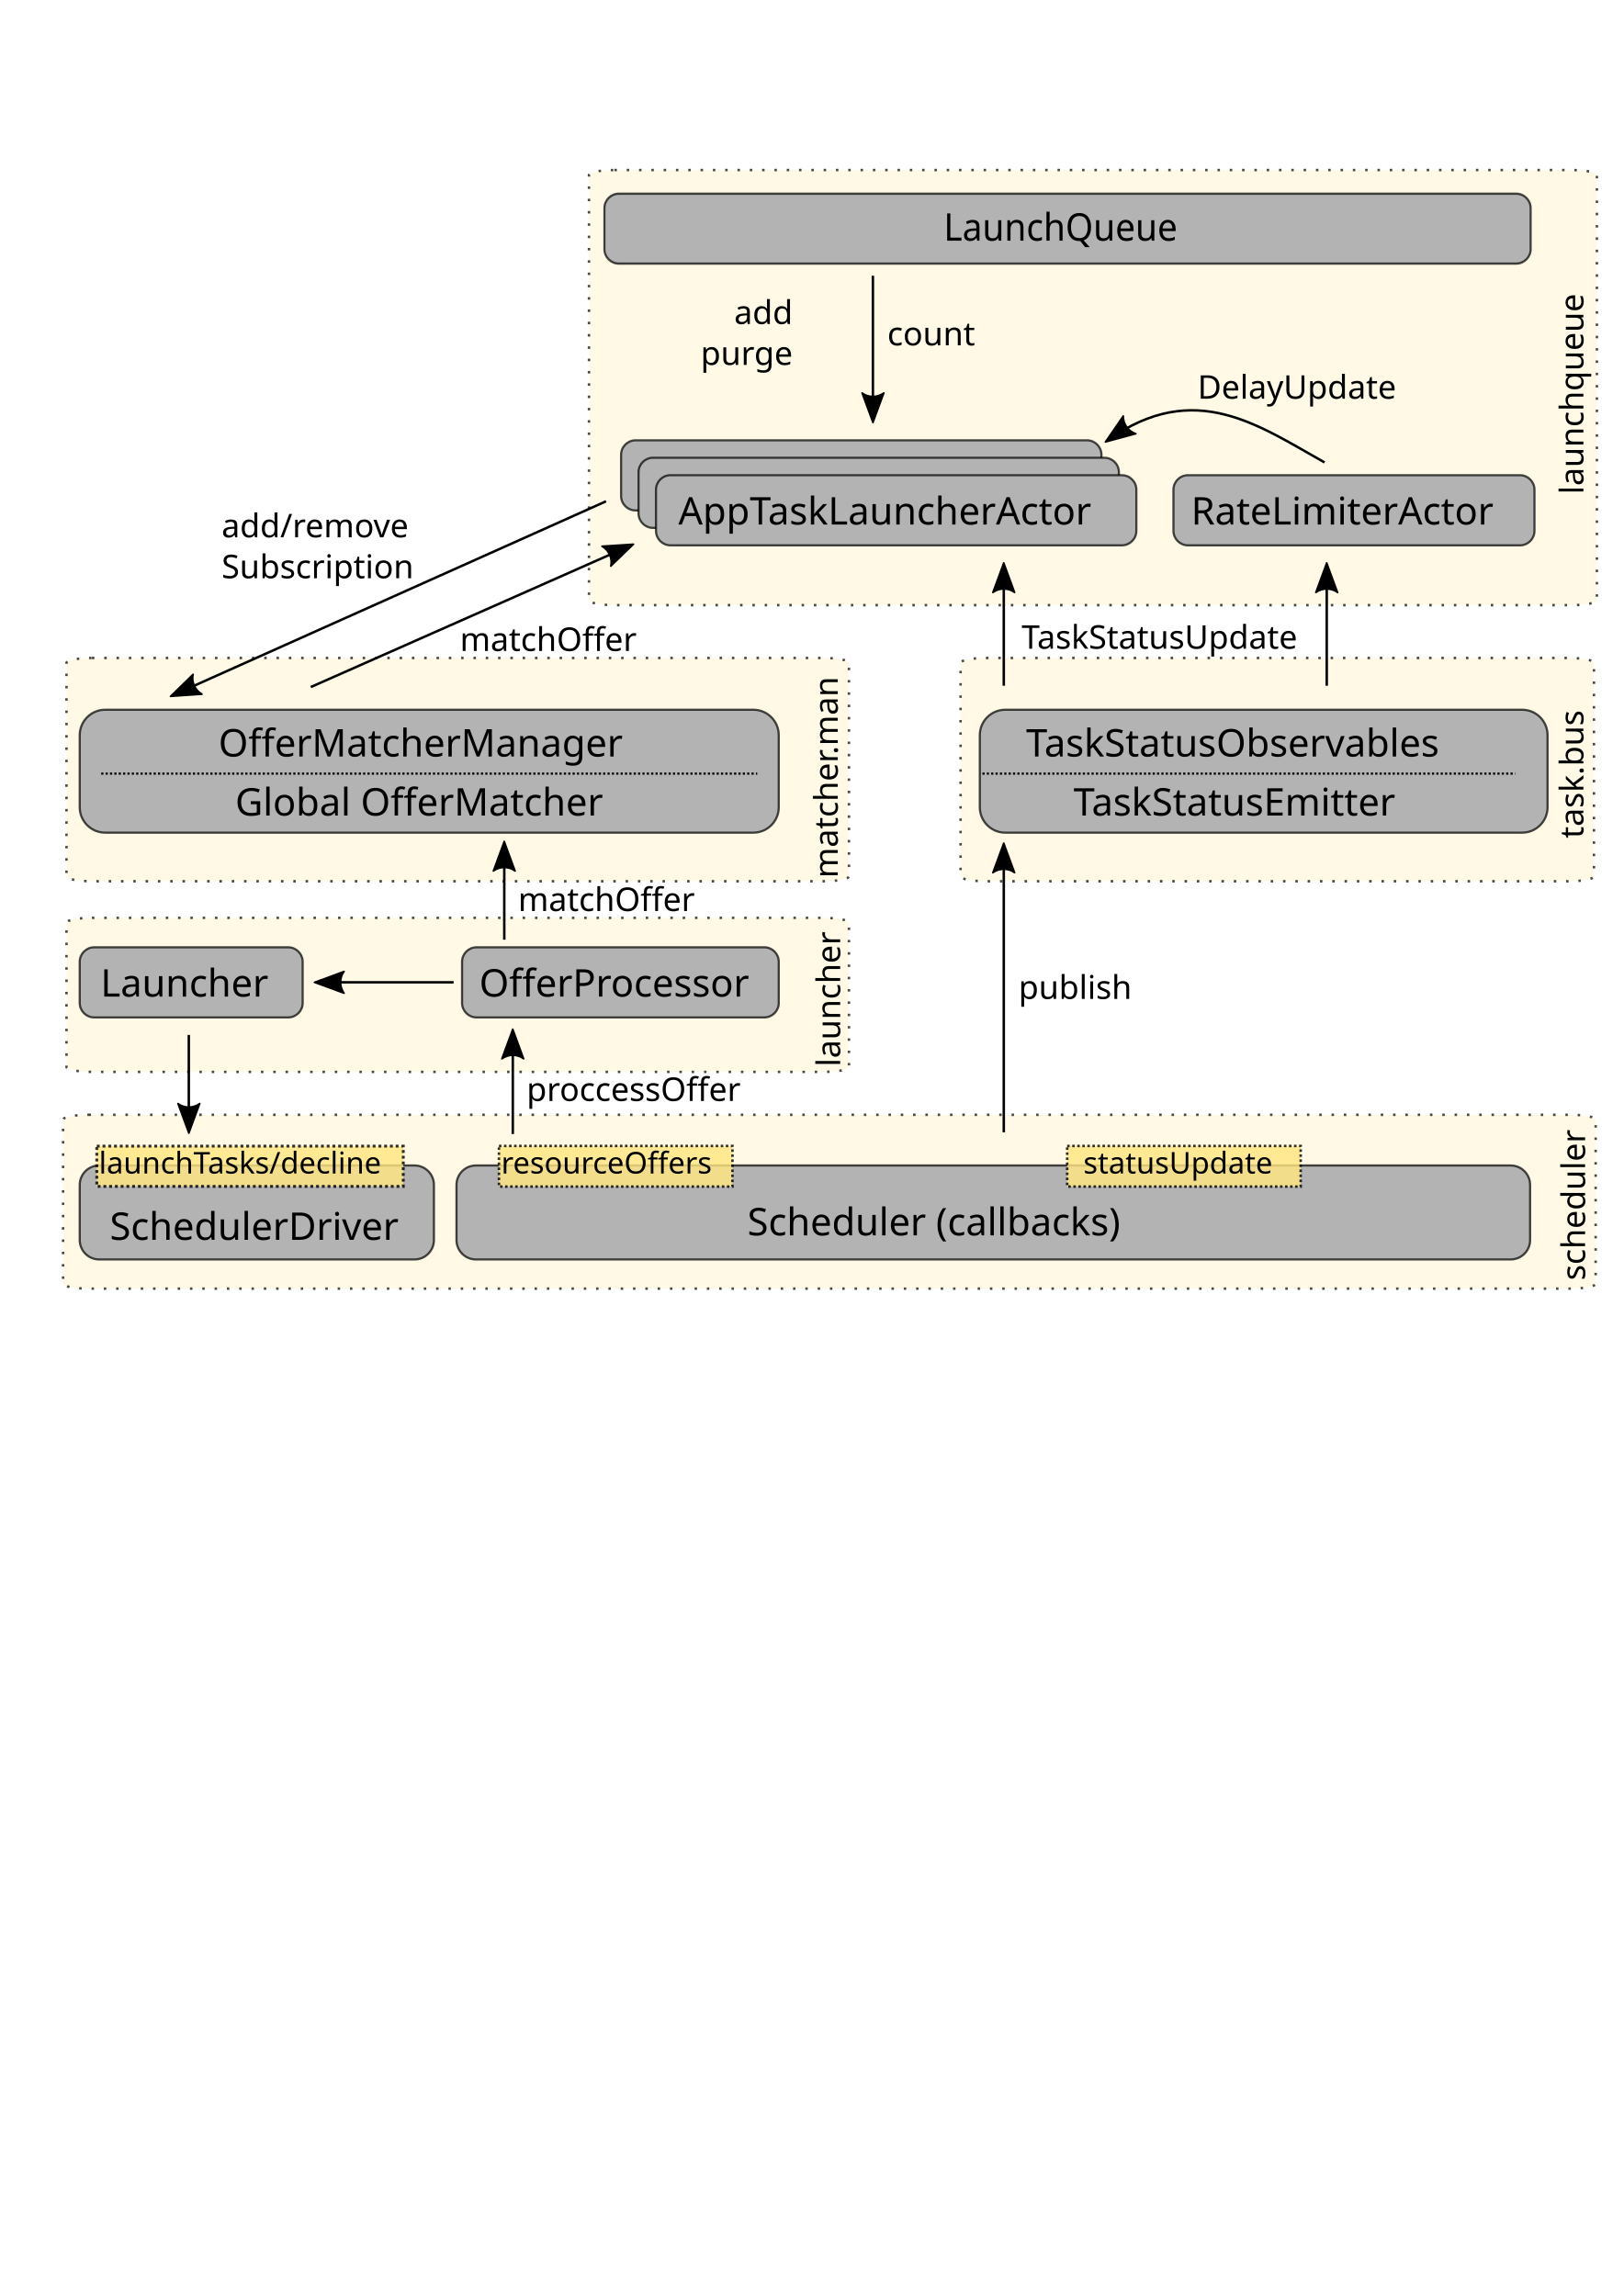
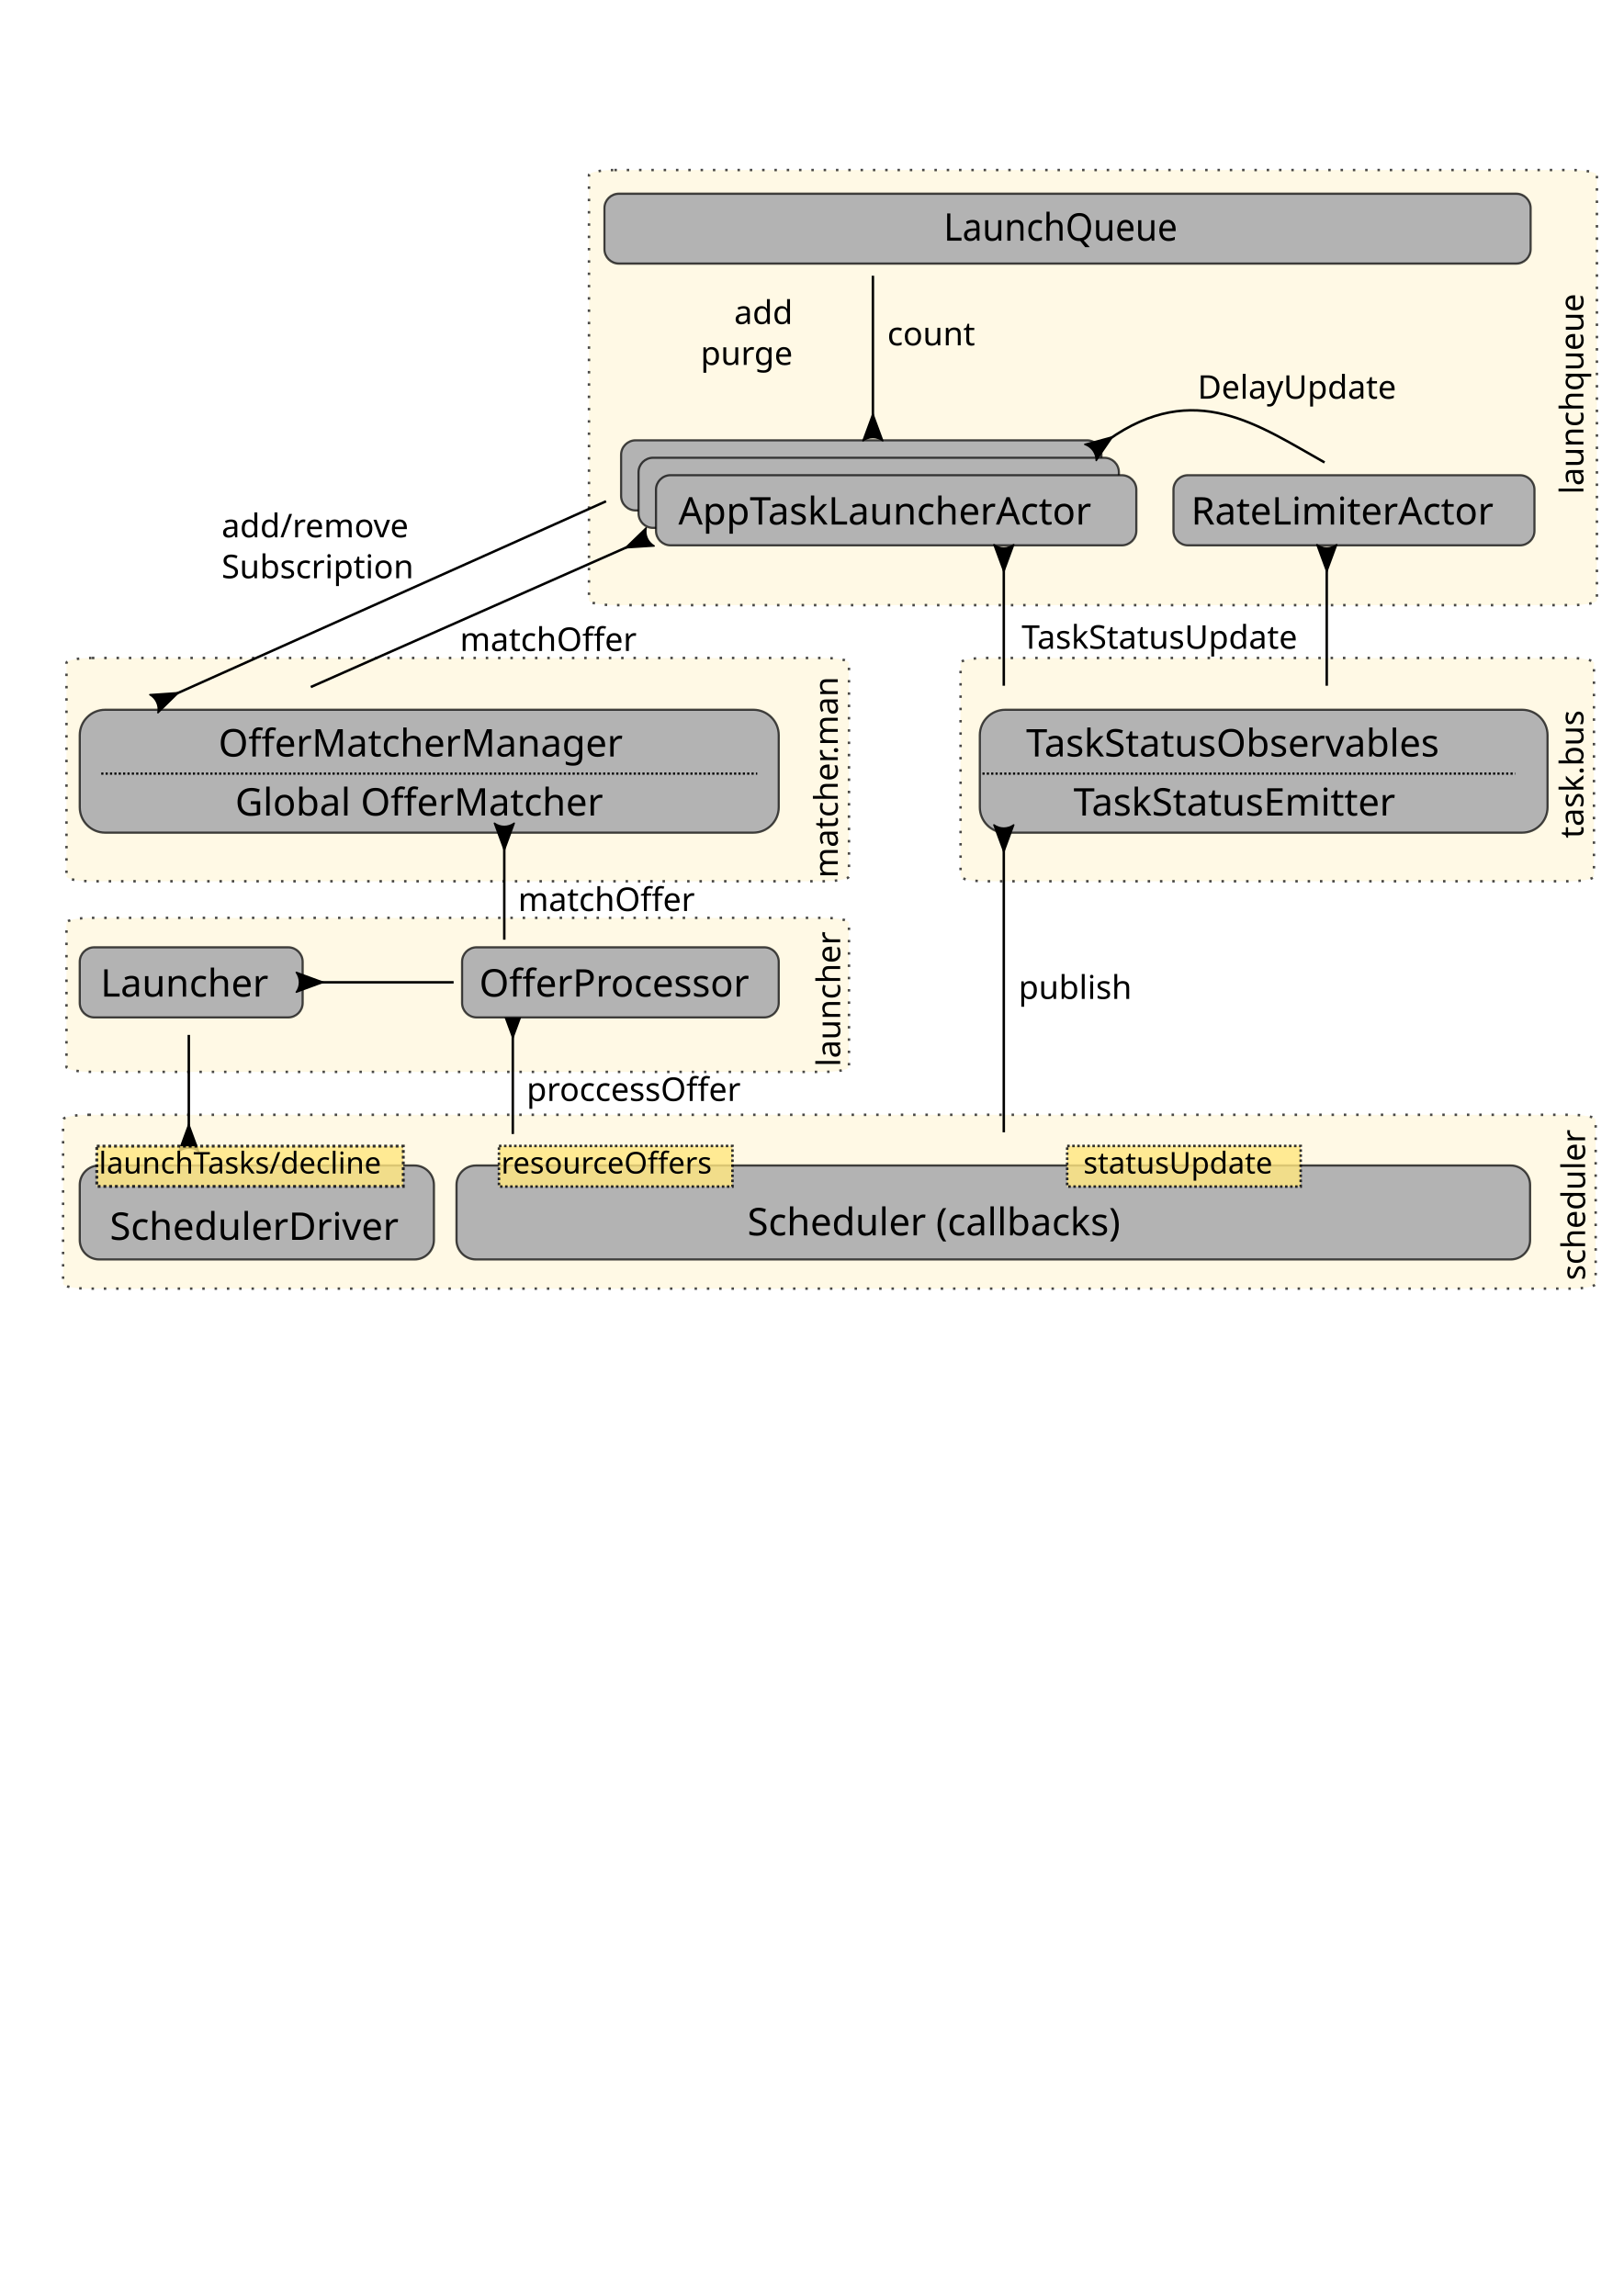
<svg xmlns="http://www.w3.org/2000/svg" width="210mm" height="297mm" viewBox="0 0 744.094 1052.362" id="svg2" version="1.1">
  <defs id="defs4">
    <marker orient="auto" refY="0.0" refX="0.0" id="marker8074" style="overflow:visible;">
-       <path id="path8076" style="fill-rule:evenodd;stroke-width:0.625;stroke-linejoin:round;stroke:#000000;stroke-opacity:1;fill:#000000;fill-opacity:1" d="M 8.719,4.034 L -2.207,0.016 L 8.719,-4.002 C 6.973,-1.63 6.983,1.616 8.719,4.034 z " transform="scale(1.1) rotate(180) translate(1,0)" />
+       <path id="path8076" style="fill-rule:evenodd;stroke-width:0.625;stroke-linejoin:round;stroke:#000000;stroke-opacity:1;fill:#000000;fill-opacity:1" d="M 8.719,4.034 L -2.207,0.016 L 8.719,-4.002 C 6.973,-1.63 6.983,1.616 8.719,4.034 z " transform="mesosphere.marathon.scale(1.1) rotate(180) translate(1,0)" />
    </marker>
    <marker style="overflow:visible;" id="marker7540" refX="0.0" refY="0.0" orient="auto">
-       <path transform="scale(1.1) rotate(180) translate(1,0)" d="M 8.719,4.034 L -2.207,0.016 L 8.719,-4.002 C 6.973,-1.63 6.983,1.616 8.719,4.034 z " style="fill-rule:evenodd;stroke-width:0.625;stroke-linejoin:round;stroke:#000000;stroke-opacity:1;fill:#000000;fill-opacity:1" id="path7542" />
+       <path transform="mesosphere.marathon.scale(1.1) rotate(180) translate(1,0)" d="M 8.719,4.034 L -2.207,0.016 L 8.719,-4.002 C 6.973,-1.63 6.983,1.616 8.719,4.034 z " style="fill-rule:evenodd;stroke-width:0.625;stroke-linejoin:round;stroke:#000000;stroke-opacity:1;fill:#000000;fill-opacity:1" id="path7542" />
    </marker>
    <marker style="overflow:visible;" id="marker6553" refX="0.0" refY="0.0" orient="auto">
-       <path transform="scale(1.1) rotate(180) translate(1,0)" d="M 8.719,4.034 L -2.207,0.016 L 8.719,-4.002 C 6.973,-1.63 6.983,1.616 8.719,4.034 z " style="fill-rule:evenodd;stroke-width:0.625;stroke-linejoin:round;stroke:#000000;stroke-opacity:1;fill:#000000;fill-opacity:1" id="path6555" />
+       <path transform="mesosphere.marathon.scale(1.1) rotate(180) translate(1,0)" d="M 8.719,4.034 L -2.207,0.016 L 8.719,-4.002 C 6.973,-1.63 6.983,1.616 8.719,4.034 z " style="fill-rule:evenodd;stroke-width:0.625;stroke-linejoin:round;stroke:#000000;stroke-opacity:1;fill:#000000;fill-opacity:1" id="path6555" />
    </marker>
    <marker orient="auto" refY="0.0" refX="0.0" id="marker6111" style="overflow:visible;">
-       <path id="path6113" style="fill-rule:evenodd;stroke-width:0.625;stroke-linejoin:round;stroke:#000000;stroke-opacity:1;fill:#000000;fill-opacity:1" d="M 8.719,4.034 L -2.207,0.016 L 8.719,-4.002 C 6.973,-1.63 6.983,1.616 8.719,4.034 z " transform="scale(1.1) rotate(180) translate(1,0)" />
+       <path id="path6113" style="fill-rule:evenodd;stroke-width:0.625;stroke-linejoin:round;stroke:#000000;stroke-opacity:1;fill:#000000;fill-opacity:1" d="M 8.719,4.034 L -2.207,0.016 L 8.719,-4.002 C 6.973,-1.63 6.983,1.616 8.719,4.034 z " transform="mesosphere.marathon.scale(1.1) rotate(180) translate(1,0)" />
    </marker>
    <marker orient="auto" refY="0.0" refX="0.0" id="marker5105" style="overflow:visible;">
-       <path id="path5107" style="fill-rule:evenodd;stroke-width:0.625;stroke-linejoin:round;stroke:#000000;stroke-opacity:1;fill:#000000;fill-opacity:1" d="M 8.719,4.034 L -2.207,0.016 L 8.719,-4.002 C 6.973,-1.63 6.983,1.616 8.719,4.034 z " transform="scale(1.1) rotate(180) translate(1,0)" />
+       <path id="path5107" style="fill-rule:evenodd;stroke-width:0.625;stroke-linejoin:round;stroke:#000000;stroke-opacity:1;fill:#000000;fill-opacity:1" d="M 8.719,4.034 L -2.207,0.016 L 8.719,-4.002 C 6.973,-1.63 6.983,1.616 8.719,4.034 z " transform="mesosphere.marathon.scale(1.1) rotate(180) translate(1,0)" />
    </marker>
    <marker orient="auto" refY="0.0" refX="0.0" id="marker4416" style="overflow:visible;">
-       <path id="path4418" style="fill-rule:evenodd;stroke-width:0.625;stroke-linejoin:round;stroke:#000000;stroke-opacity:1;fill:#000000;fill-opacity:1" d="M 8.719,4.034 L -2.207,0.016 L 8.719,-4.002 C 6.973,-1.63 6.983,1.616 8.719,4.034 z " transform="scale(1.1) rotate(180) translate(1,0)" />
+       <path id="path4418" style="fill-rule:evenodd;stroke-width:0.625;stroke-linejoin:round;stroke:#000000;stroke-opacity:1;fill:#000000;fill-opacity:1" d="M 8.719,4.034 L -2.207,0.016 L 8.719,-4.002 C 6.973,-1.63 6.983,1.616 8.719,4.034 z " transform="mesosphere.marathon.scale(1.1) rotate(180) translate(1,0)" />
    </marker>
    <marker orient="auto" refY="0.0" refX="0.0" id="marker6076" style="overflow:visible;">
-       <path id="path6078" style="fill-rule:evenodd;stroke-width:0.625;stroke-linejoin:round;stroke:#000000;stroke-opacity:1;fill:#000000;fill-opacity:1" d="M 8.719,4.034 L -2.207,0.016 L 8.719,-4.002 C 6.973,-1.63 6.983,1.616 8.719,4.034 z " transform="scale(1.1) rotate(180) translate(1,0)" />
+       <path id="path6078" style="fill-rule:evenodd;stroke-width:0.625;stroke-linejoin:round;stroke:#000000;stroke-opacity:1;fill:#000000;fill-opacity:1" d="M 8.719,4.034 L -2.207,0.016 L 8.719,-4.002 C 6.973,-1.63 6.983,1.616 8.719,4.034 z " transform="mesosphere.marathon.scale(1.1) rotate(180) translate(1,0)" />
    </marker>
    <marker orient="auto" refY="0.0" refX="0.0" id="marker5752" style="overflow:visible;">
-       <path id="path5754" style="fill-rule:evenodd;stroke-width:0.625;stroke-linejoin:round;stroke:#000000;stroke-opacity:1;fill:#000000;fill-opacity:1" d="M 8.719,4.034 L -2.207,0.016 L 8.719,-4.002 C 6.973,-1.63 6.983,1.616 8.719,4.034 z " transform="scale(1.1) rotate(180) translate(1,0)" />
+       <path id="path5754" style="fill-rule:evenodd;stroke-width:0.625;stroke-linejoin:round;stroke:#000000;stroke-opacity:1;fill:#000000;fill-opacity:1" d="M 8.719,4.034 L -2.207,0.016 L 8.719,-4.002 C 6.973,-1.63 6.983,1.616 8.719,4.034 z " transform="mesosphere.marathon.scale(1.1) rotate(180) translate(1,0)" />
    </marker>
    <marker style="overflow:visible;" id="marker5626" refX="0.0" refY="0.0" orient="auto">
-       <path transform="scale(1.1) rotate(180) translate(1,0)" d="M 8.719,4.034 L -2.207,0.016 L 8.719,-4.002 C 6.973,-1.63 6.983,1.616 8.719,4.034 z " style="fill-rule:evenodd;stroke-width:0.625;stroke-linejoin:round;stroke:#000000;stroke-opacity:1;fill:#000000;fill-opacity:1" id="path5628" />
+       <path transform="mesosphere.marathon.scale(1.1) rotate(180) translate(1,0)" d="M 8.719,4.034 L -2.207,0.016 L 8.719,-4.002 C 6.973,-1.63 6.983,1.616 8.719,4.034 z " style="fill-rule:evenodd;stroke-width:0.625;stroke-linejoin:round;stroke:#000000;stroke-opacity:1;fill:#000000;fill-opacity:1" id="path5628" />
    </marker>
    <marker style="overflow:visible;" id="marker5398" refX="0.0" refY="0.0" orient="auto">
-       <path transform="scale(1.1) rotate(180) translate(1,0)" d="M 8.719,4.034 L -2.207,0.016 L 8.719,-4.002 C 6.973,-1.63 6.983,1.616 8.719,4.034 z " style="fill-rule:evenodd;stroke-width:0.625;stroke-linejoin:round;stroke:#000000;stroke-opacity:1;fill:#000000;fill-opacity:1" id="path5400" />
+       <path transform="mesosphere.marathon.scale(1.1) rotate(180) translate(1,0)" d="M 8.719,4.034 L -2.207,0.016 L 8.719,-4.002 C 6.973,-1.63 6.983,1.616 8.719,4.034 z " style="fill-rule:evenodd;stroke-width:0.625;stroke-linejoin:round;stroke:#000000;stroke-opacity:1;fill:#000000;fill-opacity:1" id="path5400" />
    </marker>
    <marker orient="auto" refY="0.0" refX="0.0" id="Arrow2Lend" style="overflow:visible;">
-       <path id="path4185" style="fill-rule:evenodd;stroke-width:0.625;stroke-linejoin:round;stroke:#000000;stroke-opacity:1;fill:#000000;fill-opacity:1" d="M 8.719,4.034 L -2.207,0.016 L 8.719,-4.002 C 6.973,-1.63 6.983,1.616 8.719,4.034 z " transform="scale(1.1) rotate(180) translate(1,0)" />
+       <path id="path4185" style="fill-rule:evenodd;stroke-width:0.625;stroke-linejoin:round;stroke:#000000;stroke-opacity:1;fill:#000000;fill-opacity:1" d="M 8.719,4.034 L -2.207,0.016 L 8.719,-4.002 C 6.973,-1.63 6.983,1.616 8.719,4.034 z " transform="mesosphere.marathon.scale(1.1) rotate(180) translate(1,0)" />
    </marker>
  </defs>
  <g id="layer1">
    <rect style="fill:#fff6d5;fill-opacity:0.603;stroke:#000000;stroke-width:1.128;stroke-miterlimit:4;stroke-dasharray:1.128, 4.512;stroke-dashoffset:0;stroke-opacity:0.712" id="rect9230" width="358.594" height="70.597" x="30.469" y="420.694" rx="11.658" ry="2.283" />
    <rect style="fill:#fff6d5;fill-opacity:0.603;stroke:#000000;stroke-width:1.128;stroke-miterlimit:4;stroke-dasharray:1.128, 4.512;stroke-dashoffset:0;stroke-opacity:0.712" id="rect9228" width="702.344" height="79.688" x="28.906" y="510.956" rx="11.658" ry="2.283" />
    <rect style="fill:#fff6d5;fill-opacity:0.603;stroke:#000000;stroke-width:1.128;stroke-miterlimit:4;stroke-dasharray:1.128, 4.512;stroke-dashoffset:0;stroke-opacity:0.712" id="rect9220" width="290.269" height="102.344" x="440.2" y="301.581" rx="11.658" ry="2.283" />
    <rect ry="2.283" rx="11.658" y="301.581" x="30.469" height="102.344" width="358.594" id="rect9218" style="fill:#fff6d5;fill-opacity:0.603;stroke:#000000;stroke-width:1.128;stroke-miterlimit:4;stroke-dasharray:1.128, 4.512;stroke-dashoffset:0;stroke-opacity:0.712" />
    <rect style="fill:#fff6d5;fill-opacity:0.603;stroke:#000000;stroke-width:1.128;stroke-miterlimit:4;stroke-dasharray:1.128, 4.512;stroke-dashoffset:0;stroke-opacity:0.712" id="rect9216" width="461.904" height="199.422" x="269.915" y="77.94" rx="11.658" ry="2.283" />
    <rect id="rect3342" width="492.015" height="43.089" x="209.192" y="534.185" style="fill:#b3b3b3;stroke:#000000;stroke-opacity:0.712" ry="8.915" rx="8.915" />
    <text xml:space="preserve" style="font-style:normal;font-weight:normal;font-size:17.5px;line-height:125%;font-family:sans-serif;letter-spacing:0px;word-spacing:0px;fill:#000000;fill-opacity:1;stroke:none;stroke-width:1px;stroke-linecap:butt;stroke-linejoin:miter;stroke-opacity:1" x="342.508" y="566.226" id="text3338">
      <tspan id="tspan3340" x="342.508" y="566.226">Scheduler (callbacks)</tspan>
    </text>
    <g id="g5074" transform="matrix(0.932516,0,0,1,47.5695,-12.71875)">
      <rect rx="7.109" id="rect3344" width="455.192" height="32.041" x="246.014" y="101.499" style="fill:#b3b3b3;stroke:#000000;stroke-width:1.036;stroke-opacity:0.712" ry="6.629" />
      <text id="text3346" y="123.039" x="412.753" style="font-style:normal;font-weight:normal;font-size:17.5px;line-height:125%;font-family:sans-serif;letter-spacing:0px;word-spacing:0px;fill:#000000;fill-opacity:1;stroke:none;stroke-width:1px;stroke-linecap:butt;stroke-linejoin:miter;stroke-opacity:1" xml:space="preserve">
        <tspan y="123.039" x="412.753" id="tspan3348">LaunchQueue</tspan>
      </text>
    </g>
    <path style="fill:none;fill-rule:evenodd;stroke:#000000;stroke-width:1.128px;stroke-linecap:butt;stroke-linejoin:miter;stroke-opacity:1;marker-end:url(#Arrow2Lend)" d="m 235.004,519.767 0,-46.538" id="path4996" />
    <text xml:space="preserve" style="font-style:normal;font-weight:normal;font-size:17.5px;line-height:125%;font-family:sans-serif;letter-spacing:0px;word-spacing:0px;fill:#000000;fill-opacity:1;stroke:none;stroke-width:1px;stroke-linecap:butt;stroke-linejoin:miter;stroke-opacity:1" x="241.323" y="504.623" id="text5016">
      <tspan id="tspan5018" x="241.323" y="504.623" style="font-size:15px">proccessOffer</tspan>
    </text>
    <g id="g3416" transform="translate(34,0)">
      <g transform="translate(89.0625,157.8125)" id="g5138">
        <rect style="opacity:0.81;fill:#ffe680;stroke:#000000;stroke-width:1.155;stroke-miterlimit:4;stroke-dasharray:1.155, 1.155;stroke-dashoffset:0;stroke-opacity:1" id="rect3350" width="107.016" height="18.627" x="105.591" y="367.43" ry="0" />
        <text xml:space="preserve" style="font-style:normal;font-weight:normal;font-size:13.75px;line-height:125%;font-family:sans-serif;letter-spacing:0px;word-spacing:0px;fill:#000000;fill-opacity:1;stroke:none;stroke-width:1px;stroke-linecap:butt;stroke-linejoin:miter;stroke-opacity:1" x="106.618" y="380.058" id="text5134">
          <tspan id="tspan5136" x="106.618" y="380.058">resourceOffers</tspan>
        </text>
      </g>
    </g>
    <g id="g3422" transform="translate(34,0.78125)">
      <g id="g5370" transform="translate(349.4615,157.0312)">
        <rect ry="0" y="367.43" x="105.591" height="18.627" width="107.016" id="rect5372" style="opacity:0.81;fill:#ffe680;stroke:#000000;stroke-width:1.155;stroke-miterlimit:4;stroke-dasharray:1.155, 1.155;stroke-dashoffset:0;stroke-opacity:1" />
        <text id="text5374" y="380.058" x="113.008" style="font-style:normal;font-weight:normal;font-size:13.75px;line-height:125%;font-family:sans-serif;letter-spacing:0px;word-spacing:0px;fill:#000000;fill-opacity:1;stroke:none;stroke-width:1px;stroke-linecap:butt;stroke-linejoin:miter;stroke-opacity:1" xml:space="preserve">
          <tspan y="380.058" x="113.008" id="tspan5376">statusUpdate</tspan>
        </text>
      </g>
    </g>
    <rect rx="11.658" ry="11.658" style="fill:#b3b3b3;stroke:#000000;stroke-opacity:0.712" y="325.304" x="449.014" height="56.348" width="260.193" id="rect5380" />
    <text id="text5382" y="373.812" x="491.968" style="font-style:normal;font-weight:normal;font-size:17.5px;line-height:125%;font-family:sans-serif;letter-spacing:0px;word-spacing:0px;fill:#000000;fill-opacity:1;stroke:none;stroke-width:1px;stroke-linecap:butt;stroke-linejoin:miter;stroke-opacity:1" xml:space="preserve">
      <tspan y="373.812" x="491.968" id="tspan5384">TaskStatusEmitter</tspan>
    </text>
    <text xml:space="preserve" style="font-style:normal;font-weight:normal;font-size:17.5px;line-height:125%;font-family:sans-serif;letter-spacing:0px;word-spacing:0px;fill:#000000;fill-opacity:1;stroke:none;stroke-width:1px;stroke-linecap:butt;stroke-linejoin:miter;stroke-opacity:1" x="470.242" y="346.743" id="text5386">
      <tspan id="tspan5388" x="470.242" y="346.743">TaskStatusObservables</tspan>
    </text>
    <path id="path5390" d="m 450.219,354.582 244.173,0" style="fill:none;fill-rule:evenodd;stroke:#000000;stroke-width:1;stroke-linecap:butt;stroke-linejoin:miter;stroke-miterlimit:4;stroke-dasharray:1, 1;stroke-dashoffset:0;stroke-opacity:1" />
    <path id="path5392" d="m 460.005,518.986 0,-131.048" style="fill:none;fill-rule:evenodd;stroke:#000000;stroke-width:1.128px;stroke-linecap:butt;stroke-linejoin:miter;stroke-opacity:1;marker-end:url(#marker5398)" />
    <text id="text5394" y="457.841" x="466.756" style="font-style:normal;font-weight:normal;font-size:17.5px;line-height:125%;font-family:sans-serif;letter-spacing:0px;word-spacing:0px;fill:#000000;fill-opacity:1;stroke:none;stroke-width:1px;stroke-linecap:butt;stroke-linejoin:miter;stroke-opacity:1" xml:space="preserve">
      <tspan style="font-size:15px" y="457.841" x="466.756" id="tspan5396">publish</tspan>
    </text>
    <rect id="rect5560" width="320.349" height="56.348" x="36.536" y="325.304" style="fill:#b3b3b3;stroke:#000000;stroke-opacity:0.712" ry="11.658" rx="11.658" />
    <text xml:space="preserve" style="font-style:normal;font-weight:normal;font-size:17.5px;line-height:125%;font-family:sans-serif;letter-spacing:0px;word-spacing:0px;fill:#000000;fill-opacity:1;stroke:none;stroke-width:1px;stroke-linecap:butt;stroke-linejoin:miter;stroke-opacity:1" x="107.788" y="373.812" id="text5562">
      <tspan id="tspan5572" x="107.788" y="373.812">Global OfferMatcher</tspan>
    </text>
    <text id="text5566" y="346.743" x="100.115" style="font-style:normal;font-weight:normal;font-size:17.5px;line-height:125%;font-family:sans-serif;letter-spacing:0px;word-spacing:0px;fill:#000000;fill-opacity:1;stroke:none;stroke-width:1px;stroke-linecap:butt;stroke-linejoin:miter;stroke-opacity:1" xml:space="preserve">
      <tspan y="346.743" x="100.115" id="tspan5568">OfferMatcherManager</tspan>
    </text>
    <path style="fill:none;fill-rule:evenodd;stroke:#000000;stroke-width:1;stroke-linecap:butt;stroke-linejoin:miter;stroke-miterlimit:4;stroke-dasharray:1, 1;stroke-dashoffset:0;stroke-opacity:1" d="m 46.398,354.582 300.625,0" id="path5570" />
    <rect ry="8.915" style="fill:#b3b3b3;stroke:#000000;stroke-opacity:0.712" y="534.185" x="36.536" height="43.089" width="162.328" id="rect5594" rx="8.915" />
    <text id="text5596" y="568.286" x="50.32" style="font-style:normal;font-weight:normal;font-size:17.5px;line-height:125%;font-family:sans-serif;letter-spacing:0px;word-spacing:0px;fill:#000000;fill-opacity:1;stroke:none;stroke-width:1px;stroke-linecap:butt;stroke-linejoin:miter;stroke-opacity:1" xml:space="preserve">
      <tspan y="568.286" x="50.32" id="tspan5598">SchedulerDriver</tspan>
    </text>
    <rect rx="6.652" id="rect5608" width="102.171" height="32.152" x="36.536" y="434.185" style="fill:#b3b3b3;stroke:#000000;stroke-opacity:0.712" ry="6.652" />
    <text xml:space="preserve" style="font-style:normal;font-weight:normal;font-size:17.5px;line-height:125%;font-family:sans-serif;letter-spacing:0px;word-spacing:0px;fill:#000000;fill-opacity:1;stroke:none;stroke-width:1px;stroke-linecap:butt;stroke-linejoin:miter;stroke-opacity:1" x="46.081" y="456.785" id="text5610">
      <tspan id="tspan5612" x="46.081" y="456.785">Launcher</tspan>
    </text>
    <g id="g4371">
      <rect id="rect5614" width="145.14" height="32.152" x="211.745" y="434.185" style="fill:#b3b3b3;stroke:#000000;stroke-opacity:0.712" ry="6.652" rx="6.652" />
      <text xml:space="preserve" style="font-style:normal;font-weight:normal;font-size:17.5px;line-height:125%;font-family:sans-serif;letter-spacing:0px;word-spacing:0px;fill:#000000;fill-opacity:1;stroke:none;stroke-width:1px;stroke-linecap:butt;stroke-linejoin:miter;stroke-opacity:1" x="219.626" y="456.785" id="text5616">
        <tspan id="tspan5618" x="219.626" y="456.785">OfferProcessor</tspan>
      </text>
    </g>
    <path id="path5620" d="m 231.096,430.704 0,-43.543" style="fill:none;fill-rule:evenodd;stroke:#000000;stroke-width:1.128;stroke-linecap:butt;stroke-linejoin:miter;stroke-opacity:1;marker-end:url(#marker5626);stroke-miterlimit:4;stroke-dasharray:none" />
    <text id="text5622" y="417.56" x="237.417" style="font-style:normal;font-weight:normal;font-size:17.5px;line-height:125%;font-family:sans-serif;letter-spacing:0px;word-spacing:0px;fill:#000000;fill-opacity:1;stroke:none;stroke-width:1px;stroke-linecap:butt;stroke-linejoin:miter;stroke-opacity:1" xml:space="preserve">
      <tspan style="font-size:15px" y="417.56" x="237.417" id="tspan3469">matchOffer</tspan>
    </text>
    <path style="fill:none;fill-rule:evenodd;stroke:#000000;stroke-width:1.128px;stroke-linecap:butt;stroke-linejoin:miter;stroke-opacity:1;marker-end:url(#marker5752)" d="m 207.884,450.233 -62.264,0" id="path5750" />
    <path style="fill:none;fill-rule:evenodd;stroke:#000000;stroke-width:1.128px;stroke-linecap:butt;stroke-linejoin:miter;stroke-opacity:1;marker-end:url(#marker6076)" d="m 86.525,474.339 0,43.543" id="path6074" />
    <g transform="translate(-56.625,153.125)" id="g3403">
      <g id="g3411">
        <rect ry="0" y="372.199" x="100.985" height="18.465" width="140.447" id="rect3405" style="opacity:0.81;fill:#ffe680;stroke:#000000;stroke-width:1.317;stroke-miterlimit:4;stroke-dasharray:1.317, 1.317;stroke-dashoffset:0;stroke-opacity:1" />
        <text id="text3407" y="384.746" x="101.931" style="font-style:normal;font-weight:normal;font-size:13.75px;line-height:125%;font-family:sans-serif;letter-spacing:0px;word-spacing:0px;fill:#000000;fill-opacity:1;stroke:none;stroke-width:1px;stroke-linecap:butt;stroke-linejoin:miter;stroke-opacity:1" xml:space="preserve">
          <tspan y="384.746" x="101.931" id="tspan3409">launchTasks/decline</tspan>
        </text>
      </g>
    </g>
    <g id="g4387" transform="translate(26,2)">
      <rect rx="6.652" ry="6.652" style="fill:#b3b3b3;stroke:#000000;stroke-width:1;stroke-opacity:0.712" y="199.81" x="258.62" height="32.152" width="220.14" id="rect4378" />
      <text id="text4380" y="222.41" x="268.877" style="font-style:normal;font-weight:normal;font-size:17.5px;line-height:125%;font-family:sans-serif;letter-spacing:0px;word-spacing:0px;fill:#000000;fill-opacity:1;stroke:none;stroke-width:1px;stroke-linecap:butt;stroke-linejoin:miter;stroke-opacity:1" xml:space="preserve">
        <tspan y="222.41" x="268.877" id="tspan4382">AppTaskLauncherActor</tspan>
      </text>
    </g>
    <g id="g4392" transform="translate(34,10)">
      <rect id="rect4394" width="220.14" height="32.152" x="258.62" y="199.81" style="fill:#b3b3b3;stroke:#000000;stroke-width:1;stroke-opacity:0.712" ry="6.652" rx="6.652" />
      <text xml:space="preserve" style="font-style:normal;font-weight:normal;font-size:17.5px;line-height:125%;font-family:sans-serif;letter-spacing:0px;word-spacing:0px;fill:#000000;fill-opacity:1;stroke:none;stroke-width:1px;stroke-linecap:butt;stroke-linejoin:miter;stroke-opacity:1" x="268.877" y="222.41" id="text4396">
        <tspan id="tspan4398" x="268.877" y="222.41">AppTaskLauncherActor</tspan>
      </text>
    </g>
    <g transform="translate(42,18)" id="g4400">
      <rect rx="6.652" ry="6.652" style="fill:#b3b3b3;stroke:#000000;stroke-width:1;stroke-opacity:0.712" y="199.81" x="258.62" height="32.152" width="220.14" id="rect4402" />
      <text id="text4404" y="222.41" x="268.877" style="font-style:normal;font-weight:normal;font-size:17.5px;line-height:125%;font-family:sans-serif;letter-spacing:0px;word-spacing:0px;fill:#000000;fill-opacity:1;stroke:none;stroke-width:1px;stroke-linecap:butt;stroke-linejoin:miter;stroke-opacity:1" xml:space="preserve">
        <tspan y="222.41" x="268.877" id="tspan4406">AppTaskLauncherActor</tspan>
      </text>
    </g>
    <path style="fill:none;fill-rule:evenodd;stroke:#000000;stroke-width:1.128px;stroke-linecap:butt;stroke-linejoin:miter;stroke-opacity:1;marker-end:url(#marker4416)" d="M 277.729,229.758 79.51,318.537" id="path4414" />
    <text xml:space="preserve" style="font-style:normal;font-weight:normal;font-size:17.5px;line-height:125%;font-family:sans-serif;letter-spacing:0px;word-spacing:0px;fill:#000000;fill-opacity:1;stroke:none;stroke-width:1px;stroke-linecap:butt;stroke-linejoin:miter;stroke-opacity:1" x="101.542" y="246.279" id="text5091">
      <tspan id="tspan5093" x="101.542" y="246.279" style="font-size:15px">add/remove</tspan>
      <tspan x="101.542" y="265.029" style="font-size:15px" id="tspan5095">Subscription</tspan>
    </text>
    <path style="fill:none;fill-rule:evenodd;stroke:#000000;stroke-width:1.128;stroke-linecap:butt;stroke-linejoin:miter;stroke-miterlimit:4;stroke-dasharray:none;stroke-opacity:1;marker-end:url(#marker5105)" d="M 142.426,314.903 288.935,250.065" id="path5103" />
    <text xml:space="preserve" style="font-style:normal;font-weight:normal;font-size:17.5px;line-height:125%;font-family:sans-serif;letter-spacing:0px;word-spacing:0px;fill:#000000;fill-opacity:1;stroke:none;stroke-width:1px;stroke-linecap:butt;stroke-linejoin:miter;stroke-opacity:1" x="210.76" y="298.373" id="text6099">
      <tspan id="tspan6101" x="210.76" y="298.373" style="font-size:15px">matchOffer</tspan>
    </text>
    <path style="fill:none;fill-rule:evenodd;stroke:#000000;stroke-width:1.128;stroke-linecap:butt;stroke-linejoin:miter;stroke-miterlimit:4;stroke-dasharray:none;stroke-opacity:1;marker-end:url(#marker6111)" d="m 460.007,314.298 0,-54.798" id="path6109" />
    <text xml:space="preserve" style="font-style:normal;font-weight:normal;font-size:17.5px;line-height:125%;font-family:sans-serif;letter-spacing:0px;word-spacing:0px;fill:#000000;fill-opacity:1;stroke:none;stroke-width:1px;stroke-linecap:butt;stroke-linejoin:miter;stroke-opacity:1" x="468.163" y="297.341" id="text6451">
      <tspan id="tspan6453" x="468.163" y="297.341" style="font-size:15px">TaskStatusUpdate</tspan>
    </text>
    <path id="path6551" d="m 400.024,126.381 0,65.793" style="fill:none;fill-rule:evenodd;stroke:#000000;stroke-width:1.128;stroke-linecap:butt;stroke-linejoin:miter;stroke-miterlimit:4;stroke-dasharray:none;stroke-opacity:1;marker-end:url(#marker6553)" />
    <text id="text7433" y="148.498" x="395.145" style="font-style:normal;font-weight:normal;font-size:17.5px;line-height:125%;font-family:sans-serif;text-align:end;letter-spacing:0px;word-spacing:0px;text-anchor:end;fill:#000000;fill-opacity:1;stroke:none;stroke-width:1px;stroke-linecap:butt;stroke-linejoin:miter;stroke-opacity:1" xml:space="preserve">
      <tspan style="font-size:15px;text-align:end;text-anchor:end" y="148.498" x="395.145" id="tspan7435">add</tspan>
      <tspan style="font-size:15px;text-align:end;text-anchor:end" y="167.248" x="395.145" id="tspan7515">purge</tspan>
      <tspan style="font-size:15px;text-align:end;text-anchor:end" y="185.998" x="395.145" id="tspan7517" />
    </text>
    <g id="g7519" transform="translate(198.1344,-64.03125)">
      <g id="g7527" transform="translate(56,82.03125)">
        <rect rx="6.652" ry="6.652" style="fill:#b3b3b3;stroke:#000000;stroke-width:1;stroke-opacity:0.712" y="199.81" x="283.62" height="32.152" width="165.453" id="rect7521" />
        <text id="text7523" y="222.41" x="291.72" style="font-style:normal;font-weight:normal;font-size:17.5px;line-height:125%;font-family:sans-serif;letter-spacing:0px;word-spacing:0px;fill:#000000;fill-opacity:1;stroke:none;stroke-width:1px;stroke-linecap:butt;stroke-linejoin:miter;stroke-opacity:1" xml:space="preserve">
          <tspan y="222.41" x="291.72" id="tspan7525">RateLimiterActor</tspan>
        </text>
      </g>
    </g>
    <path id="path7538" d="m 608.007,314.298 0,-54.798" style="fill:none;fill-rule:evenodd;stroke:#000000;stroke-width:1.128;stroke-linecap:butt;stroke-linejoin:miter;stroke-miterlimit:4;stroke-dasharray:none;stroke-opacity:1;marker-end:url(#marker7540)" />
    <path style="fill:none;fill-rule:evenodd;stroke:#000000;stroke-width:1.128;stroke-linecap:butt;stroke-linejoin:miter;stroke-miterlimit:4;stroke-dasharray:none;stroke-opacity:1;marker-end:url(#marker8074)" d="M 607.007,211.954 C 576.971,195.15 547.54,173.504 507.788,201.687" id="path8072" />
    <text id="text9212" y="182.748" x="548.823" style="font-style:normal;font-weight:normal;font-size:17.5px;line-height:125%;font-family:sans-serif;letter-spacing:0px;word-spacing:0px;fill:#000000;fill-opacity:1;stroke:none;stroke-width:1px;stroke-linecap:butt;stroke-linejoin:miter;stroke-opacity:1" xml:space="preserve">
      <tspan style="font-size:15px" y="182.748" x="548.823" id="tspan9214">DelayUpdate</tspan>
    </text>
    <text id="text9262" y="725.622" x="-384.21" style="font-style:normal;font-weight:normal;font-size:17.5px;line-height:125%;font-family:sans-serif;letter-spacing:0px;word-spacing:0px;fill:#000000;fill-opacity:1;stroke:none;stroke-width:1px;stroke-linecap:butt;stroke-linejoin:miter;stroke-opacity:1" xml:space="preserve" transform="matrix(0,-1,1,0,0,0)">
      <tspan style="font-size:15px" y="725.622" x="-384.21" id="tspan9264">task.bus</tspan>
    </text>
    <text transform="matrix(0,-1,1,0,0,0)" xml:space="preserve" style="font-style:normal;font-weight:normal;font-size:17.5px;line-height:125%;font-family:sans-serif;letter-spacing:0px;word-spacing:0px;fill:#000000;fill-opacity:1;stroke:none;stroke-width:1px;stroke-linecap:butt;stroke-linejoin:miter;stroke-opacity:1" x="-586.835" y="726.403" id="text9268">
      <tspan id="tspan9270" x="-586.835" y="726.403" style="font-size:15px">scheduler</tspan>
    </text>
    <text transform="matrix(0,-1,1,0,0,0)" xml:space="preserve" style="font-style:normal;font-weight:normal;font-size:17.5px;line-height:125%;font-family:sans-serif;letter-spacing:0px;word-spacing:0px;fill:#000000;fill-opacity:1;stroke:none;stroke-width:1px;stroke-linecap:butt;stroke-linejoin:miter;stroke-opacity:1" x="-226.548" y="725.622" id="text9272">
      <tspan id="tspan9274" x="-226.548" y="725.622" style="font-size:15px">launchqueue</tspan>
    </text>
    <text transform="matrix(0,-1,1,0,0,0)" xml:space="preserve" style="font-style:normal;font-weight:normal;font-size:17.5px;line-height:125%;font-family:sans-serif;letter-spacing:0px;word-spacing:0px;fill:#000000;fill-opacity:1;stroke:none;stroke-width:1px;stroke-linecap:butt;stroke-linejoin:miter;stroke-opacity:1" x="-488.898" y="385.03" id="text9276">
      <tspan id="tspan9278" x="-488.898" y="385.03" style="font-size:15px">launcher</tspan>
    </text>
    <text id="text9282" y="383.925" x="-402.433" style="font-style:normal;font-weight:normal;font-size:17.5px;line-height:125%;font-family:sans-serif;letter-spacing:0px;word-spacing:0px;fill:#000000;fill-opacity:1;stroke:none;stroke-width:1px;stroke-linecap:butt;stroke-linejoin:miter;stroke-opacity:1" xml:space="preserve" transform="matrix(0,-1,1,0,0,0)">
      <tspan style="font-size:15px" y="383.925" x="-402.433" id="tspan9284">matcher.man</tspan>
    </text>
    <text xml:space="preserve" style="font-style:normal;font-weight:normal;font-size:17.5px;line-height:125%;font-family:sans-serif;letter-spacing:0px;word-spacing:0px;fill:#000000;fill-opacity:1;stroke:none;stroke-width:1px;stroke-linecap:butt;stroke-linejoin:miter;stroke-opacity:1" x="406.633" y="158.288" id="text9988">
      <tspan id="tspan9994" x="406.633" y="158.288" style="font-size:15px">count</tspan>
    </text>
  </g>
</svg>
